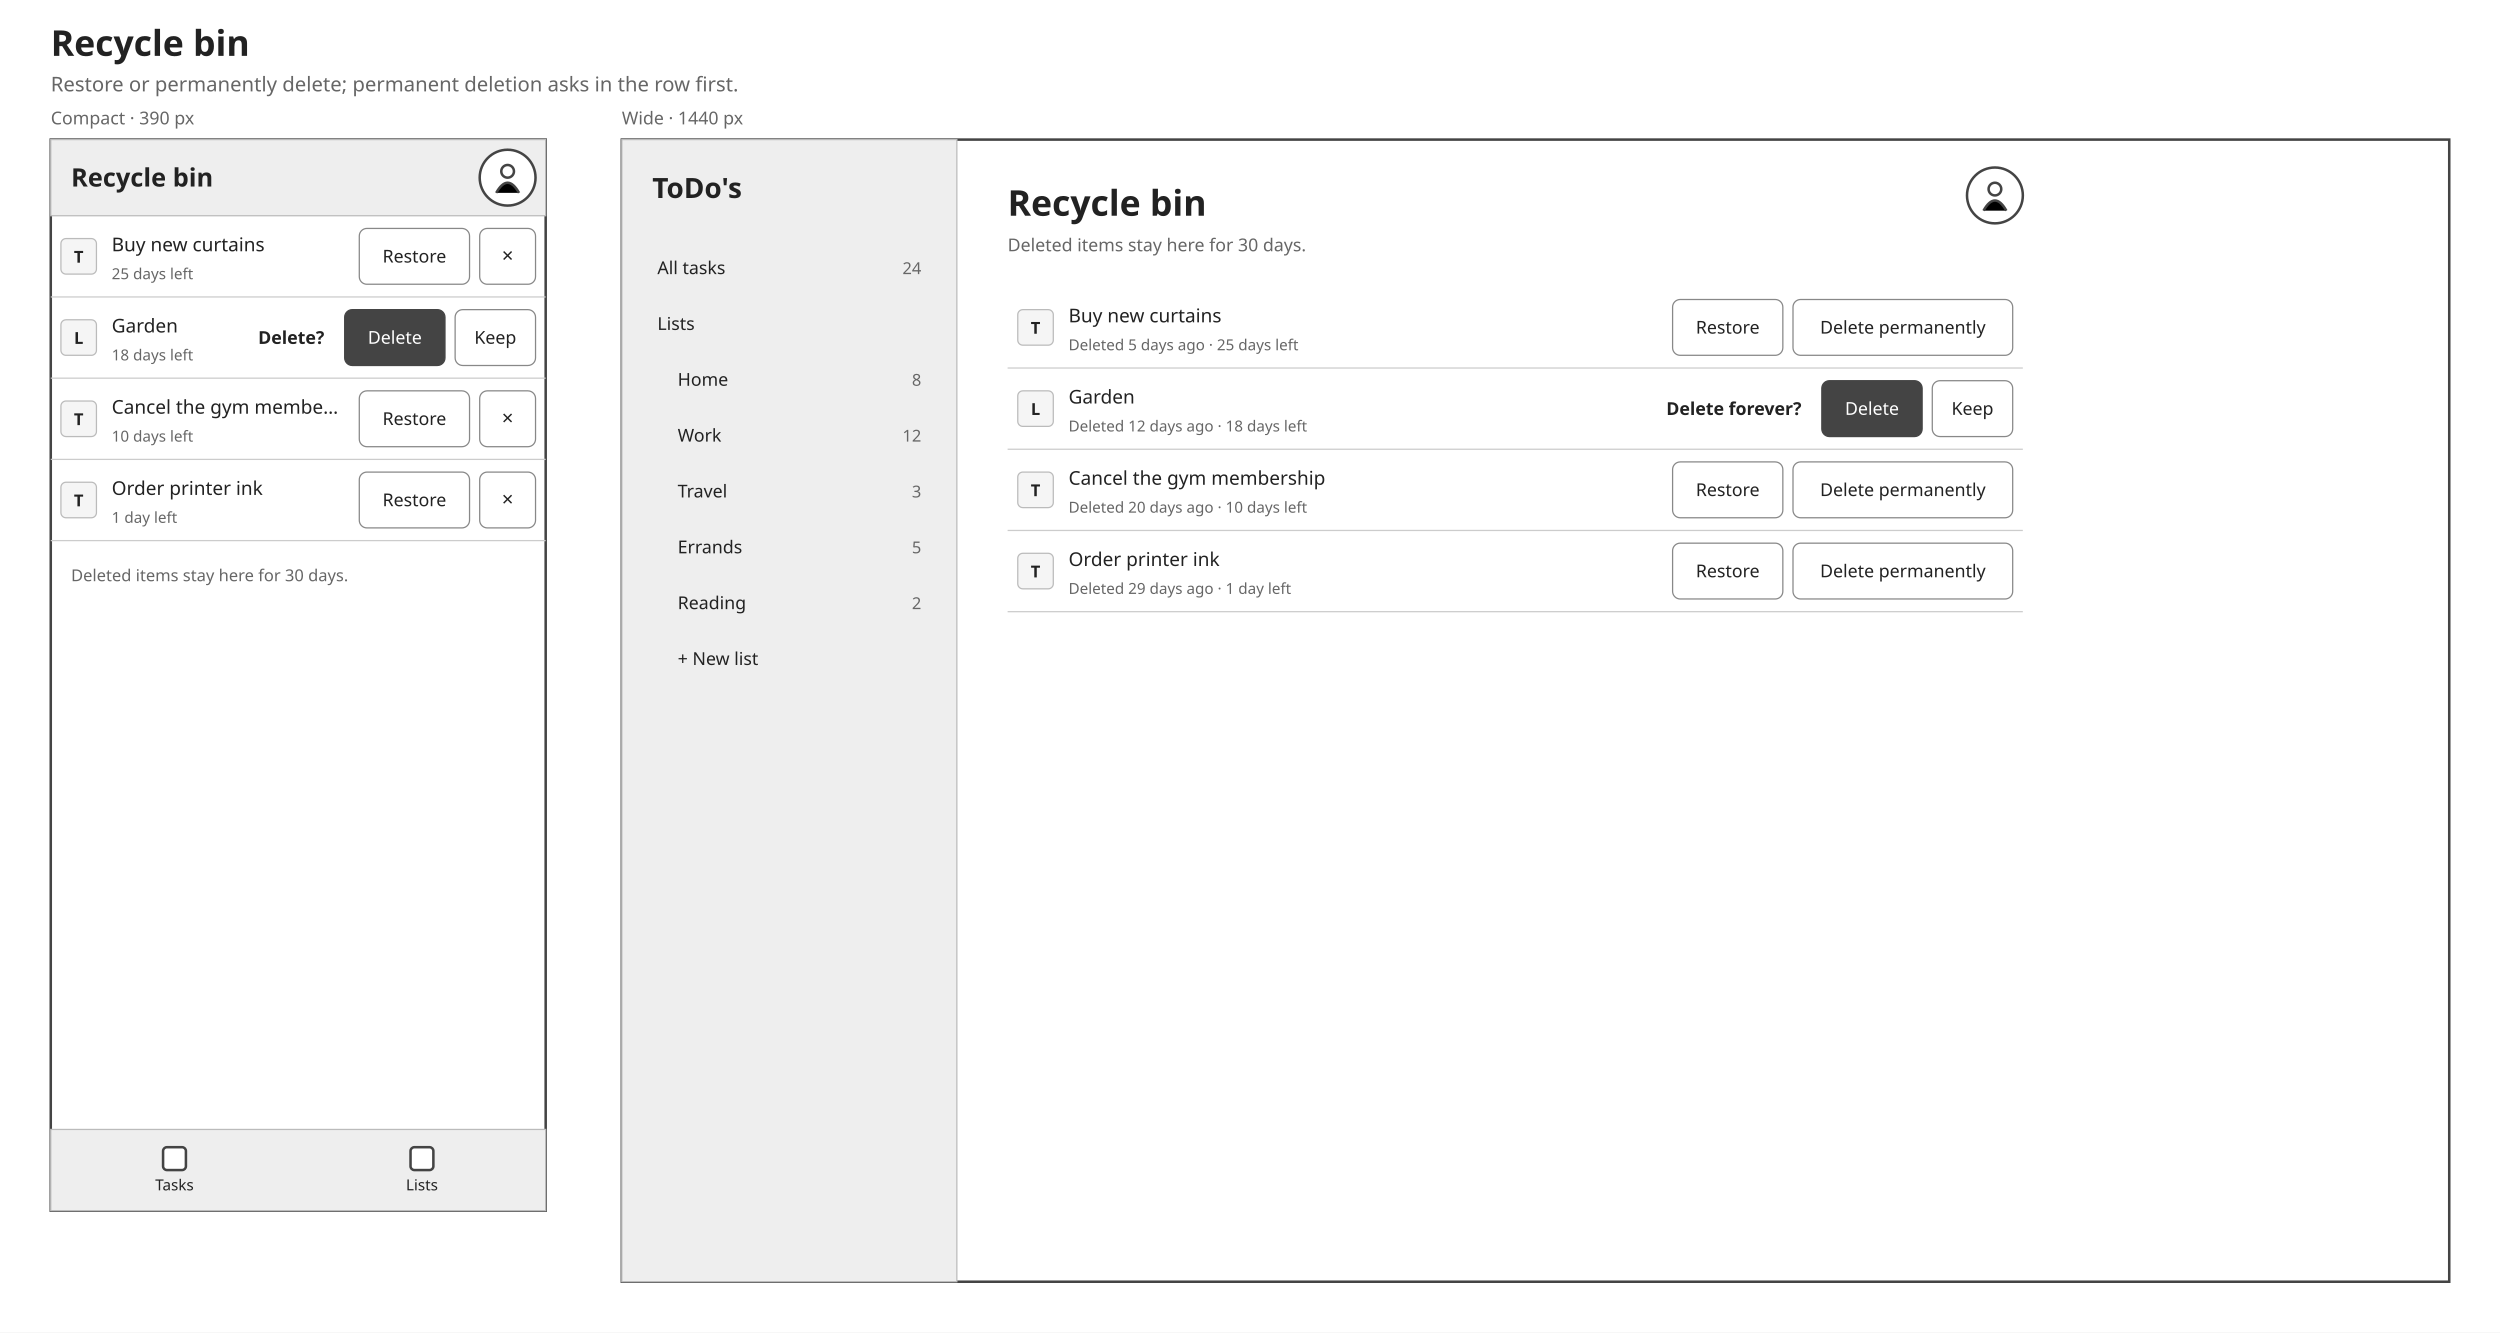
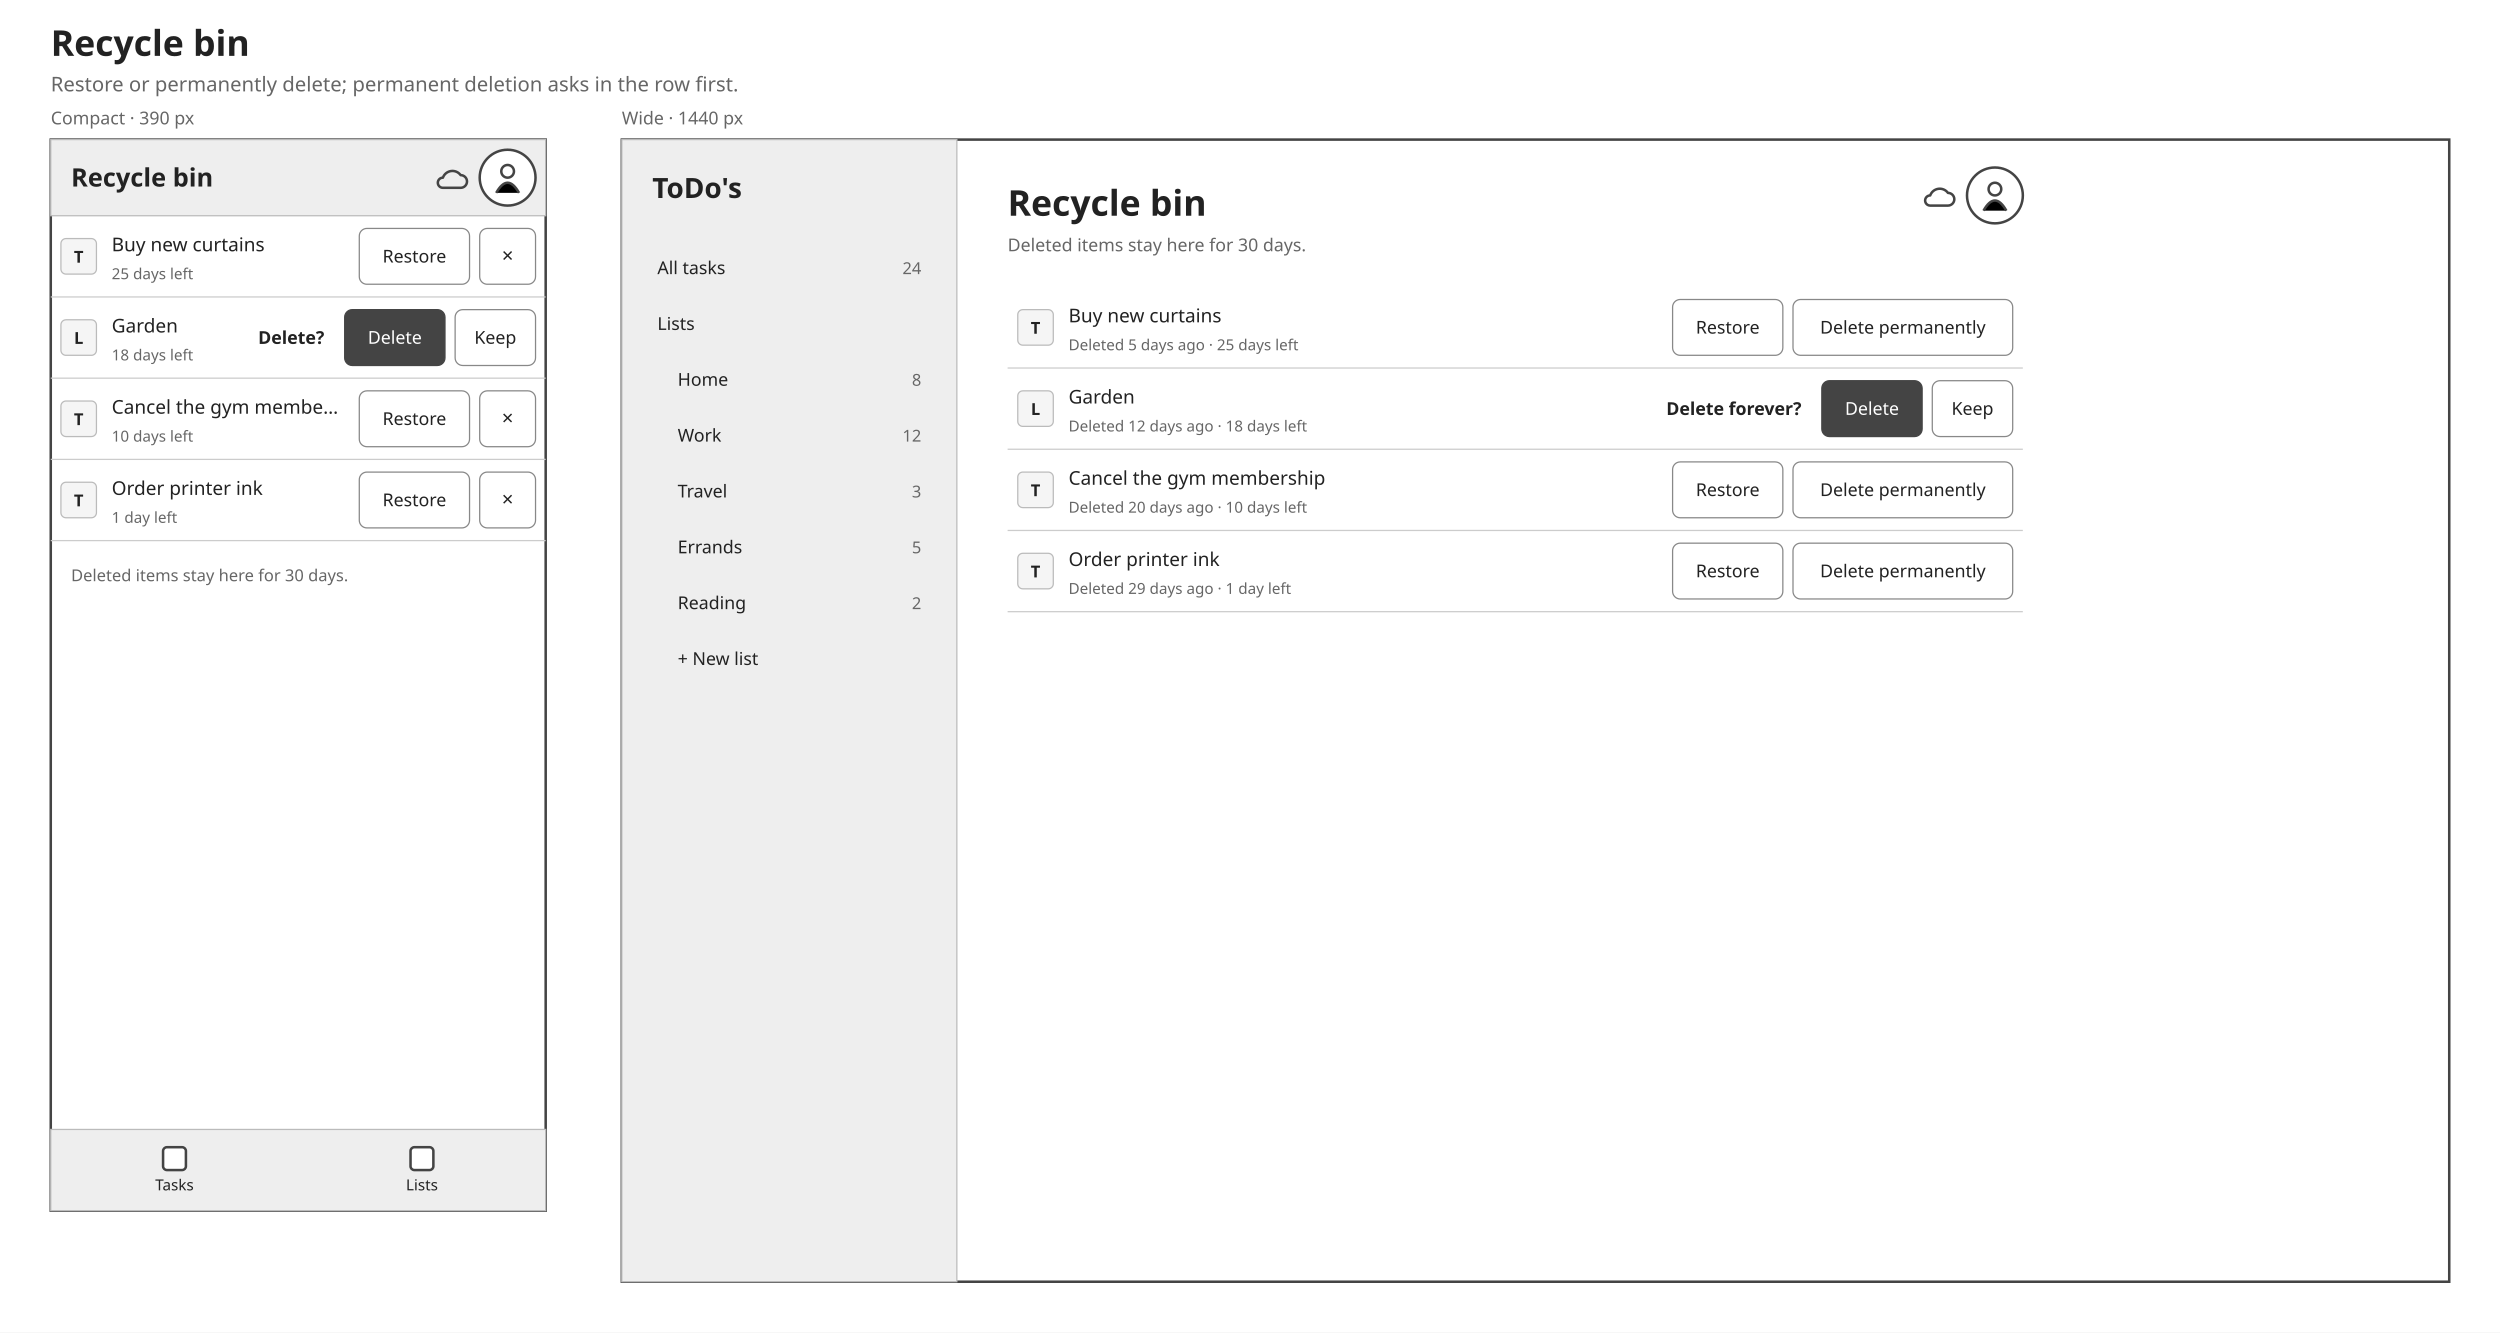
<svg xmlns="http://www.w3.org/2000/svg" width="1970" height="1050" viewBox="0 0 1970 1050">
  <style>
text { font-family: sans-serif; fill: #222222; }
.muted { fill: #666666; }
.on-primary { fill: #ffffff; }
.bold { font-weight: bold; }
rect.frame { fill: #ffffff; stroke: #444444; stroke-width: 2; }
.bar { fill: #eeeeee; stroke: #bbbbbb; }
.box { fill: #f5f5f5; stroke: #bbbbbb; }
.control { fill: #ffffff; stroke: #888888; }
.disabled { fill: #f5f5f5; stroke: #cccccc; }
.primary { fill: #444444; stroke: #444444; }
.selected { fill: #dddddd; stroke: #999999; }
.chip { fill: #eeeeee; stroke: #cccccc; }
.signal { fill: #ffffff; stroke: #222222; stroke-width: 2; }
.scrim { fill: #888888; fill-opacity: 0.5; }
.rule { stroke: #cccccc; }
.drop { stroke: #222222; stroke-width: 3; }
.icon { fill: #ffffff; stroke: #444444; stroke-width: 2; }
.icon-fill { fill: #444444; stroke: #444444; stroke-width: 2; }
.icon-mark { fill: none; stroke: #ffffff; stroke-width: 2; }
.icon-line { stroke: #444444; stroke-width: 2; }
.icon-line-open { fill: none; stroke: #444444; stroke-width: 2; stroke-linecap: round; stroke-linejoin: round; }
  </style>
  <rect x="0" y="0" width="1970" height="1050" fill="#ffffff" />
  <text x="40" y="44" font-size="28" class="bold">Recycle bin</text>
  <text x="40" y="72" font-size="16" class="muted">Restore or permanently delete; permanent deletion asks in the row first.</text>
  <text x="40" y="98" font-size="14" class="muted">Compact · 390 px</text>
  <text x="490" y="98" font-size="14" class="muted">Wide · 1440 px</text>
  <g class="frame" data-width="390" data-height="844" transform="translate(40 110)">
    <rect x="0" y="0" width="390" height="844" rx="0" class="frame" />
    <rect x="0" y="0" width="390" height="60" rx="0" class="bar" />
    <circle cx="360" cy="30" r="22" class="icon" />
    <circle cx="360" cy="25" r="5" class="icon" />
    <path d="M 351 42 Q 360 26 369 42" class="icon-line" />
+     <path d="M 309 38 H 323 A 5 5 0 0 0 323 28 A 8 8 0 0 0 309 30 A 4 4 0 0 0 309 38 Z" class="icon-line-open" />
    <text x="16" y="37" font-size="20" class="bold">Recycle bin</text>
    <line x1="0" y1="124" x2="390" y2="124" class="rule" />
    <rect x="8" y="78" width="28" height="28" rx="4" class="box" />
    <text x="22" y="97" font-size="13" class="bold" text-anchor="middle">T</text>
    <rect x="338" y="70" width="44" height="44" rx="6" class="control" />
    <text x="360" y="97" font-size="16" text-anchor="middle">×</text>
    <rect x="243.12" y="70" width="86.88" height="44" rx="6" class="control" />
    <text x="286.56" y="96.9" font-size="14" text-anchor="middle">Restore</text>
    <text x="48" y="88" font-size="15">Buy new curtains</text>
    <text x="48" y="110" font-size="12" class="muted">25 days left</text>
    <line x1="0" y1="188" x2="390" y2="188" class="rule" />
    <rect x="8" y="142" width="28" height="28" rx="4" class="box" />
    <text x="22" y="161" font-size="13" class="bold" text-anchor="middle">L</text>
    <rect x="318.64" y="134" width="63.36" height="44" rx="6" class="control" />
    <text x="350.32" y="160.9" font-size="14" text-anchor="middle">Keep</text>
    <rect x="231.6" y="134" width="79.04" height="44" rx="6" class="primary" />
    <text x="271.12" y="160.9" font-size="14" class="on-primary" text-anchor="middle">Delete</text>
    <text x="215.6" y="161" font-size="14" class="bold" text-anchor="end">Delete?</text>
    <text x="48" y="152" font-size="15">Garden</text>
    <text x="48" y="174" font-size="12" class="muted">18 days left</text>
    <line x1="0" y1="252" x2="390" y2="252" class="rule" />
    <rect x="8" y="206" width="28" height="28" rx="4" class="box" />
    <text x="22" y="225" font-size="13" class="bold" text-anchor="middle">T</text>
    <rect x="338" y="198" width="44" height="44" rx="6" class="control" />
    <text x="360" y="225" font-size="16" text-anchor="middle">×</text>
    <rect x="243.12" y="198" width="86.88" height="44" rx="6" class="control" />
    <text x="286.56" y="224.9" font-size="14" text-anchor="middle">Restore</text>
    <text x="48" y="216" font-size="15">Cancel the gym membe…</text>
    <text x="48" y="238" font-size="12" class="muted">10 days left</text>
    <line x1="0" y1="316" x2="390" y2="316" class="rule" />
    <rect x="8" y="270" width="28" height="28" rx="4" class="box" />
    <text x="22" y="289" font-size="13" class="bold" text-anchor="middle">T</text>
    <rect x="338" y="262" width="44" height="44" rx="6" class="control" />
    <text x="360" y="289" font-size="16" text-anchor="middle">×</text>
    <rect x="243.12" y="262" width="86.88" height="44" rx="6" class="control" />
    <text x="286.56" y="288.9" font-size="14" text-anchor="middle">Restore</text>
    <text x="48" y="280" font-size="15">Order printer ink</text>
    <text x="48" y="302" font-size="12" class="muted">1 day left</text>
    <text x="16" y="348" font-size="13" class="muted">Deleted items stay here for 30 days.</text>
    <rect x="0" y="780" width="390" height="64" rx="0" class="bar" />
    <rect x="88.5" y="794" width="18" height="18" rx="3" class="icon" />
    <text x="97.5" y="828" font-size="12" text-anchor="middle">Tasks</text>
    <rect x="283.5" y="794" width="18" height="18" rx="3" class="icon" />
    <text x="292.5" y="828" font-size="12" text-anchor="middle">Lists</text>
  </g>
  <g class="frame" data-width="1440" data-height="900" transform="translate(490 110)">
    <rect x="0" y="0" width="1440" height="900" rx="0" class="frame" />
    <rect x="0" y="0" width="264" height="900" rx="0" class="bar" />
    <text x="24" y="46" font-size="22" class="bold">ToDo's</text>
    <text x="28" y="106" font-size="14">All tasks</text>
    <text x="236" y="106" font-size="13" class="muted" text-anchor="end">24</text>
    <text x="28" y="150" font-size="14">Lists</text>
    <text x="44" y="194" font-size="14">Home</text>
    <text x="236" y="194" font-size="13" class="muted" text-anchor="end">8</text>
    <text x="44" y="238" font-size="14">Work</text>
    <text x="236" y="238" font-size="13" class="muted" text-anchor="end">12</text>
    <text x="44" y="282" font-size="14">Travel</text>
    <text x="236" y="282" font-size="13" class="muted" text-anchor="end">3</text>
    <text x="44" y="326" font-size="14">Errands</text>
    <text x="236" y="326" font-size="13" class="muted" text-anchor="end">5</text>
    <text x="44" y="370" font-size="14">Reading</text>
    <text x="236" y="370" font-size="13" class="muted" text-anchor="end">2</text>
    <text x="44" y="414" font-size="14">+ New list</text>
    <circle cx="1082" cy="44" r="22" class="icon" />
    <circle cx="1082" cy="39" r="5" class="icon" />
    <path d="M 1073 56 Q 1082 40 1091 56" class="icon-line" />
+     <path d="M 1031 52 H 1045 A 5 5 0 0 0 1045 42 A 8 8 0 0 0 1031 44 A 4 4 0 0 0 1031 52 Z" class="icon-line-open" />
    <text x="304" y="60" font-size="28" class="bold">Recycle bin</text>
    <text x="304" y="88" font-size="14" class="muted">Deleted items stay here for 30 days.</text>
    <line x1="304" y1="180" x2="1104" y2="180" class="rule" />
    <rect x="312" y="134" width="28" height="28" rx="4" class="box" />
    <text x="326" y="153" font-size="13" class="bold" text-anchor="middle">T</text>
    <rect x="922.88" y="126" width="173.12" height="44" rx="6" class="control" />
    <text x="1009.44" y="152.9" font-size="14" text-anchor="middle">Delete permanently</text>
    <rect x="828" y="126" width="86.88" height="44" rx="6" class="control" />
    <text x="871.44" y="152.9" font-size="14" text-anchor="middle">Restore</text>
    <text x="352" y="144" font-size="15">Buy new curtains</text>
    <text x="352" y="166" font-size="12" class="muted">Deleted 5 days ago · 25 days left</text>
    <line x1="304" y1="244" x2="1104" y2="244" class="rule" />
    <rect x="312" y="198" width="28" height="28" rx="4" class="box" />
    <text x="326" y="217" font-size="13" class="bold" text-anchor="middle">L</text>
    <rect x="1032.64" y="190" width="63.36" height="44" rx="6" class="control" />
    <text x="1064.32" y="216.9" font-size="14" text-anchor="middle">Keep</text>
    <rect x="945.6" y="190" width="79.04" height="44" rx="6" class="primary" />
    <text x="985.12" y="216.9" font-size="14" class="on-primary" text-anchor="middle">Delete</text>
    <text x="929.6" y="217" font-size="14" class="bold" text-anchor="end">Delete forever?</text>
    <text x="352" y="208" font-size="15">Garden</text>
    <text x="352" y="230" font-size="12" class="muted">Deleted 12 days ago · 18 days left</text>
    <line x1="304" y1="308" x2="1104" y2="308" class="rule" />
    <rect x="312" y="262" width="28" height="28" rx="4" class="box" />
    <text x="326" y="281" font-size="13" class="bold" text-anchor="middle">T</text>
    <rect x="922.88" y="254" width="173.12" height="44" rx="6" class="control" />
    <text x="1009.44" y="280.9" font-size="14" text-anchor="middle">Delete permanently</text>
    <rect x="828" y="254" width="86.88" height="44" rx="6" class="control" />
    <text x="871.44" y="280.9" font-size="14" text-anchor="middle">Restore</text>
    <text x="352" y="272" font-size="15">Cancel the gym membership</text>
    <text x="352" y="294" font-size="12" class="muted">Deleted 20 days ago · 10 days left</text>
    <line x1="304" y1="372" x2="1104" y2="372" class="rule" />
    <rect x="312" y="326" width="28" height="28" rx="4" class="box" />
    <text x="326" y="345" font-size="13" class="bold" text-anchor="middle">T</text>
    <rect x="922.88" y="318" width="173.12" height="44" rx="6" class="control" />
    <text x="1009.44" y="344.9" font-size="14" text-anchor="middle">Delete permanently</text>
    <rect x="828" y="318" width="86.88" height="44" rx="6" class="control" />
    <text x="871.44" y="344.9" font-size="14" text-anchor="middle">Restore</text>
    <text x="352" y="336" font-size="15">Order printer ink</text>
    <text x="352" y="358" font-size="12" class="muted">Deleted 29 days ago · 1 day left</text>
  </g>
</svg>
